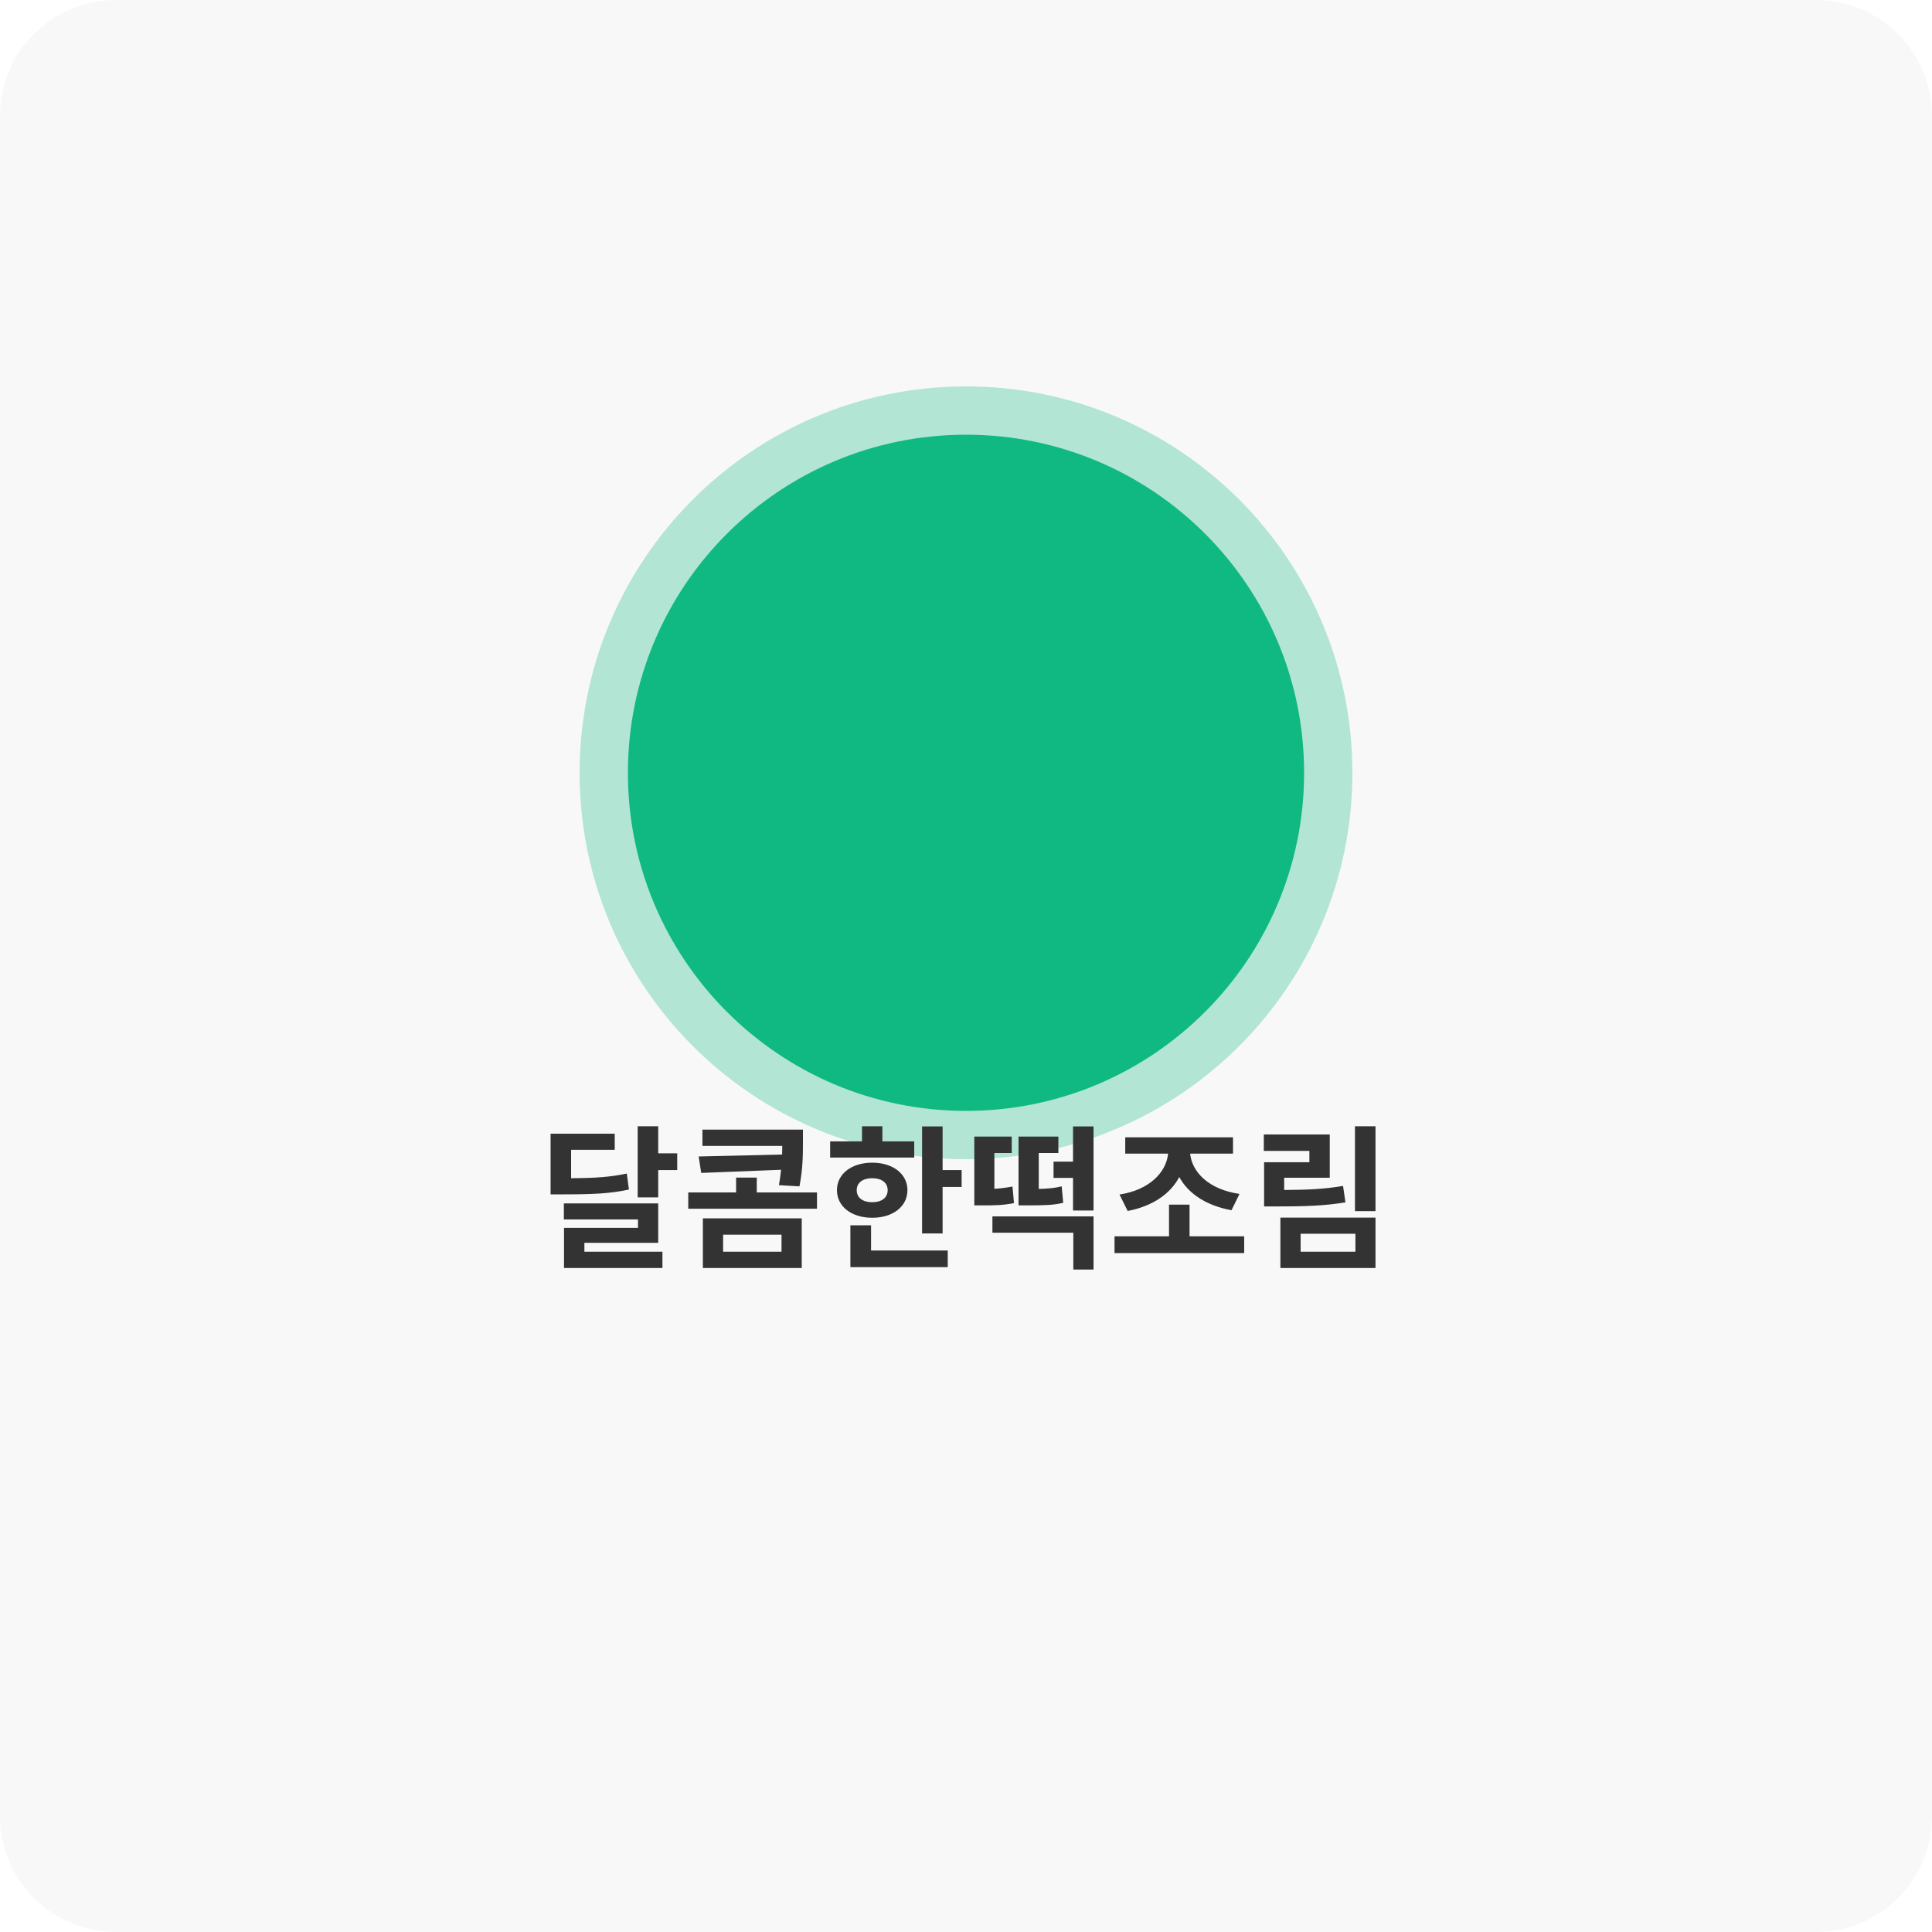
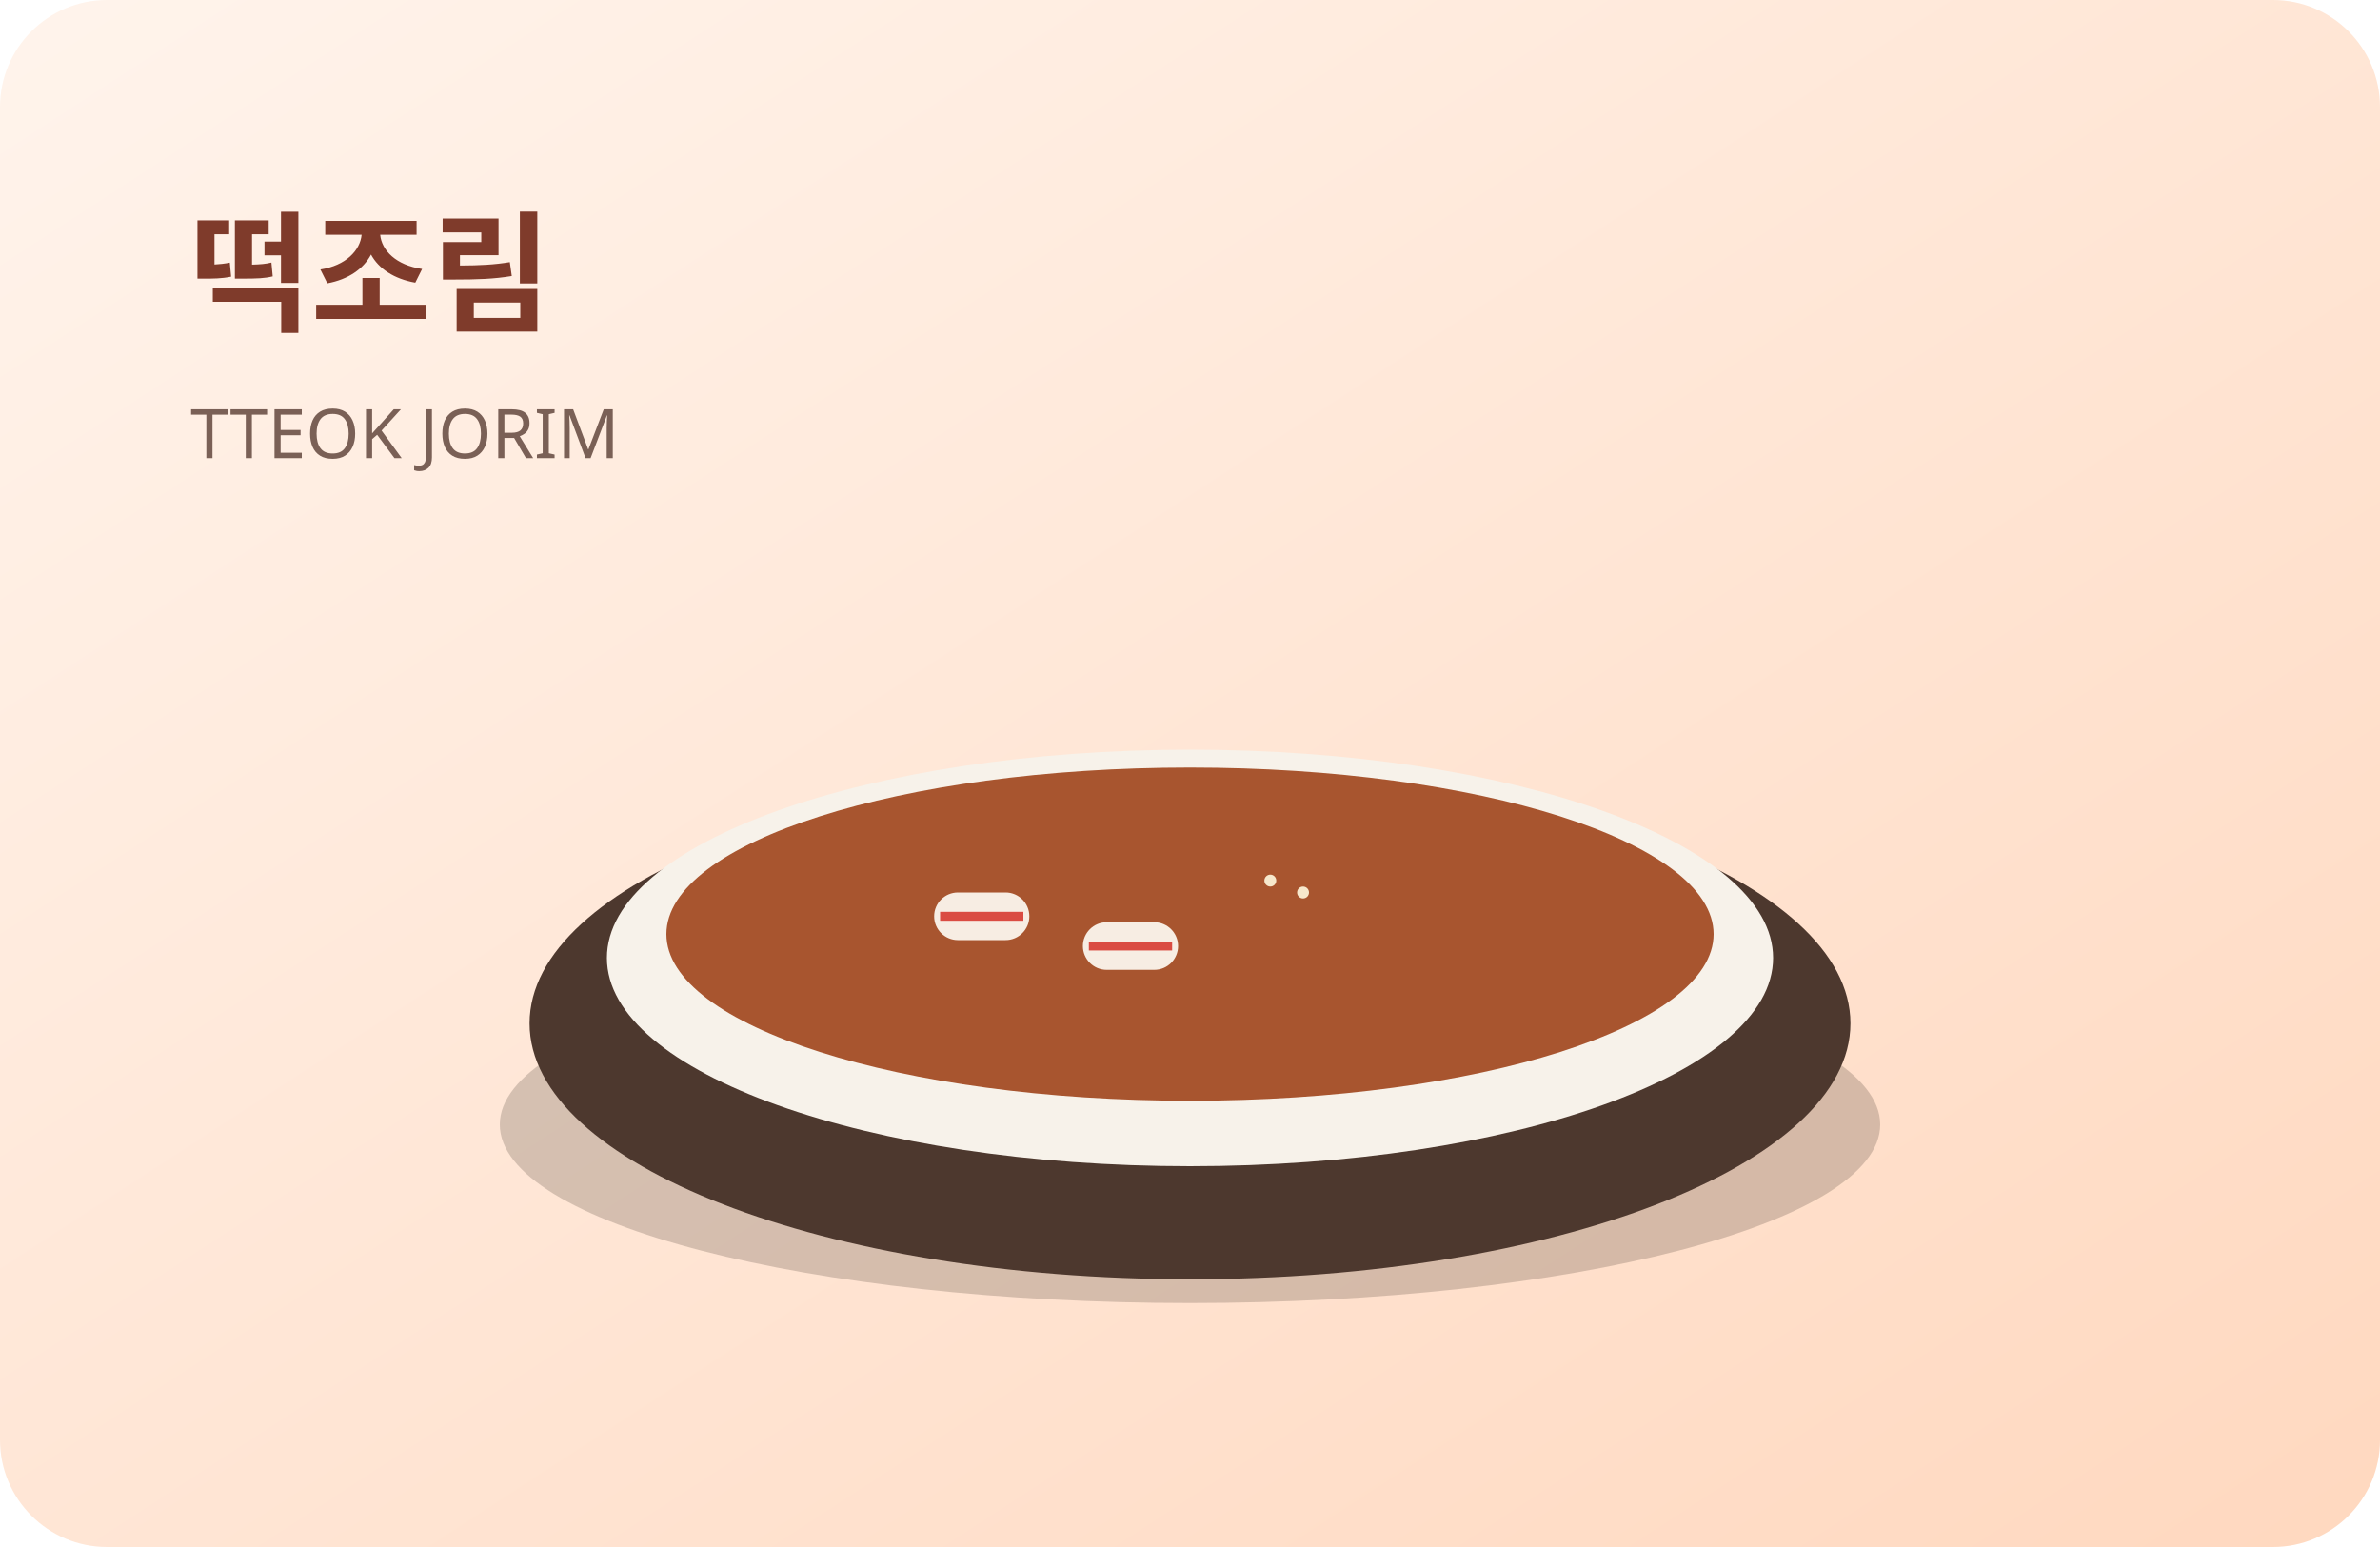
- <svg xmlns="http://www.w3.org/2000/svg" viewBox="0 0 200 200" width="200" height="200">
-   <rect width="200" height="200" fill="#f8f8f8" rx="12" />
-   <circle cx="100" cy="80" r="40" fill="#10B981" opacity="0.3" />
-   <circle cx="100" cy="80" r="35" fill="#10B981" />
-   <text x="100" y="130" font-size="16" font-weight="bold" text-anchor="middle" fill="#333" font-family="Arial, sans-serif">
-       달콤한떡조림
-     </text>
+ <svg xmlns="http://www.w3.org/2000/svg" viewBox="0 0 800 520">
+   <defs>
+     <linearGradient id="bg-recipetteokjorimsvg" x1="0" y1="0" x2="1" y2="1">
+       <stop offset="0%" stop-color="#fff4ec" />
+       <stop offset="100%" stop-color="#ffd8bf" />
+     </linearGradient>
+   </defs>
+   <rect width="800" height="520" rx="36" fill="url(#bg-recipetteokjorimsvg)" />
+   <ellipse cx="400" cy="378" rx="232" ry="60" fill="#2f221b" opacity="0.2" />
+   <ellipse cx="400" cy="344" rx="222" ry="86" fill="#4d382e" />
+   <ellipse cx="400" cy="322" rx="196" ry="70" fill="#f7f2ea" />
+   <ellipse cx="400" cy="314" rx="176" ry="56" fill="#a8552f" />
+   <rect x="314" y="300" width="32" height="16" rx="8" fill="#f7ede3" />
+   <path d="M316 308 H 344" stroke="#da4c43" stroke-width="3" />
+   <rect x="364" y="310" width="32" height="16" rx="8" fill="#f7ede3" />
+   <path d="M366 318 H 394" stroke="#da4c43" stroke-width="3" />
+   <circle cx="427" cy="296" r="2" fill="#f7e8cc" />
+   <circle cx="438" cy="300" r="2" fill="#f7e8cc" />
+   <text x="64" y="108" font-size="44" font-weight="700" fill="#7f3b2b" font-family="sans-serif">떡조림</text>
+   <text x="64" y="154" font-size="23" fill="#7a6056" font-family="sans-serif">TTEOK JORIM</text>
</svg>
